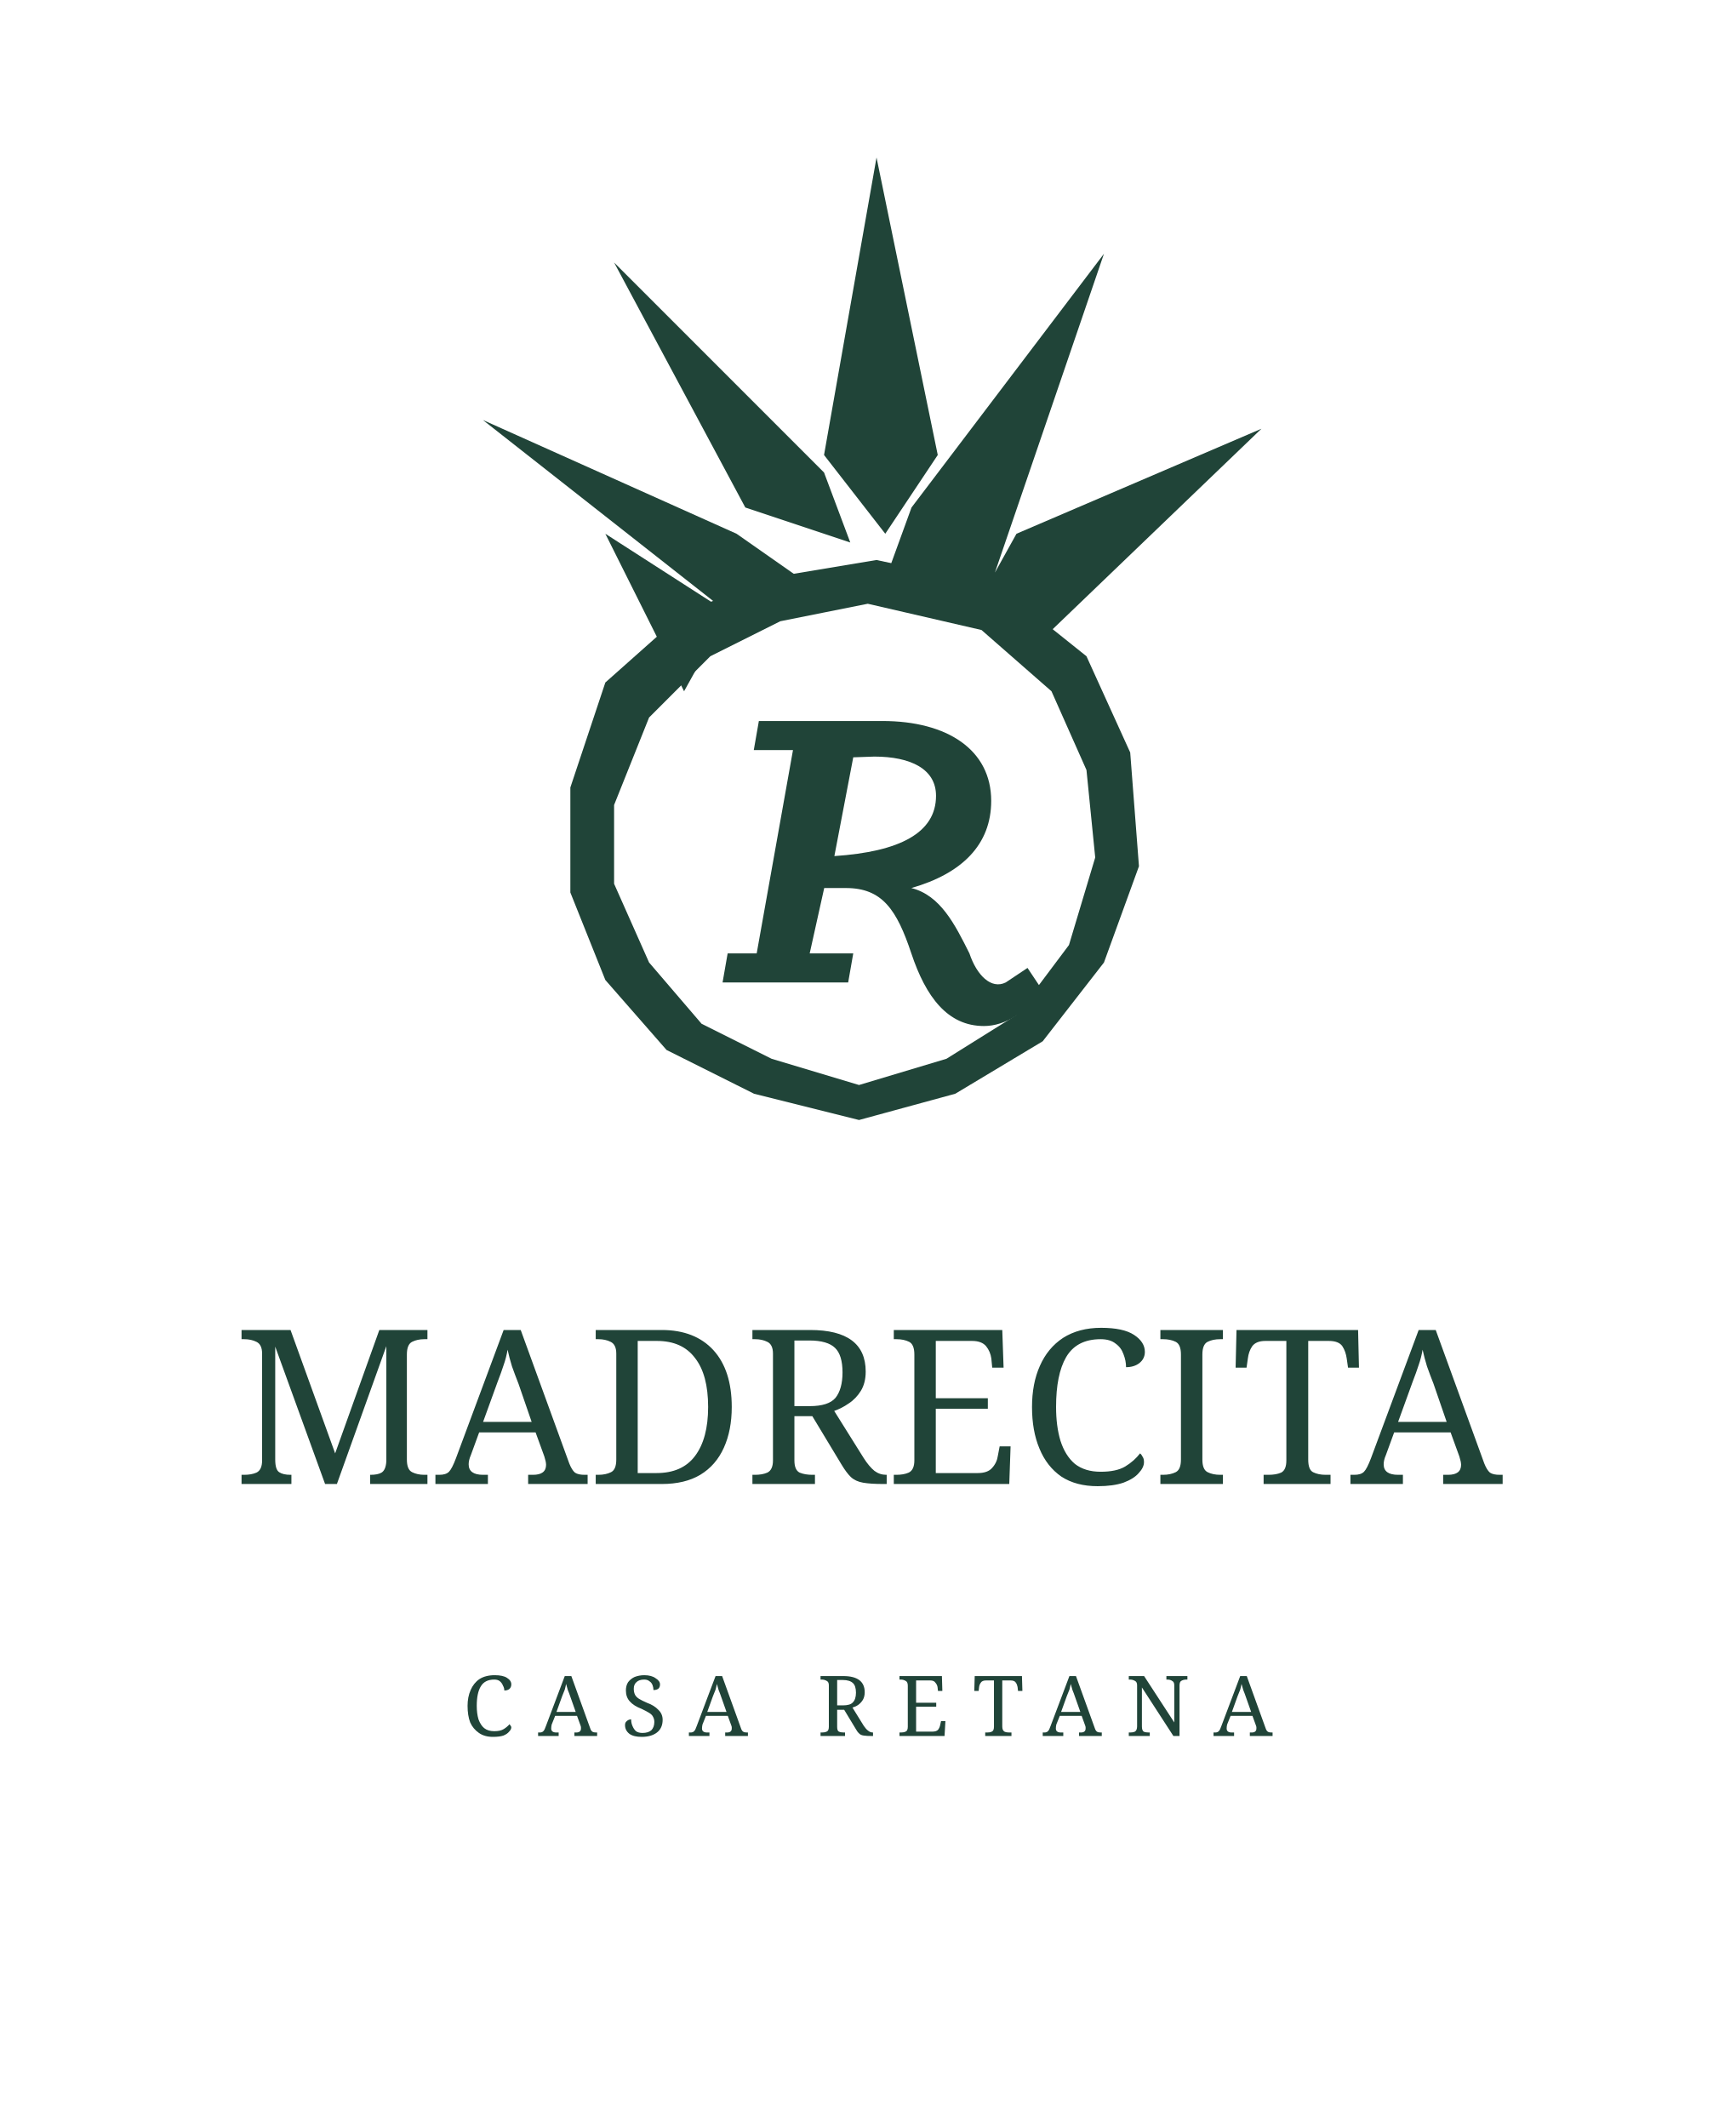
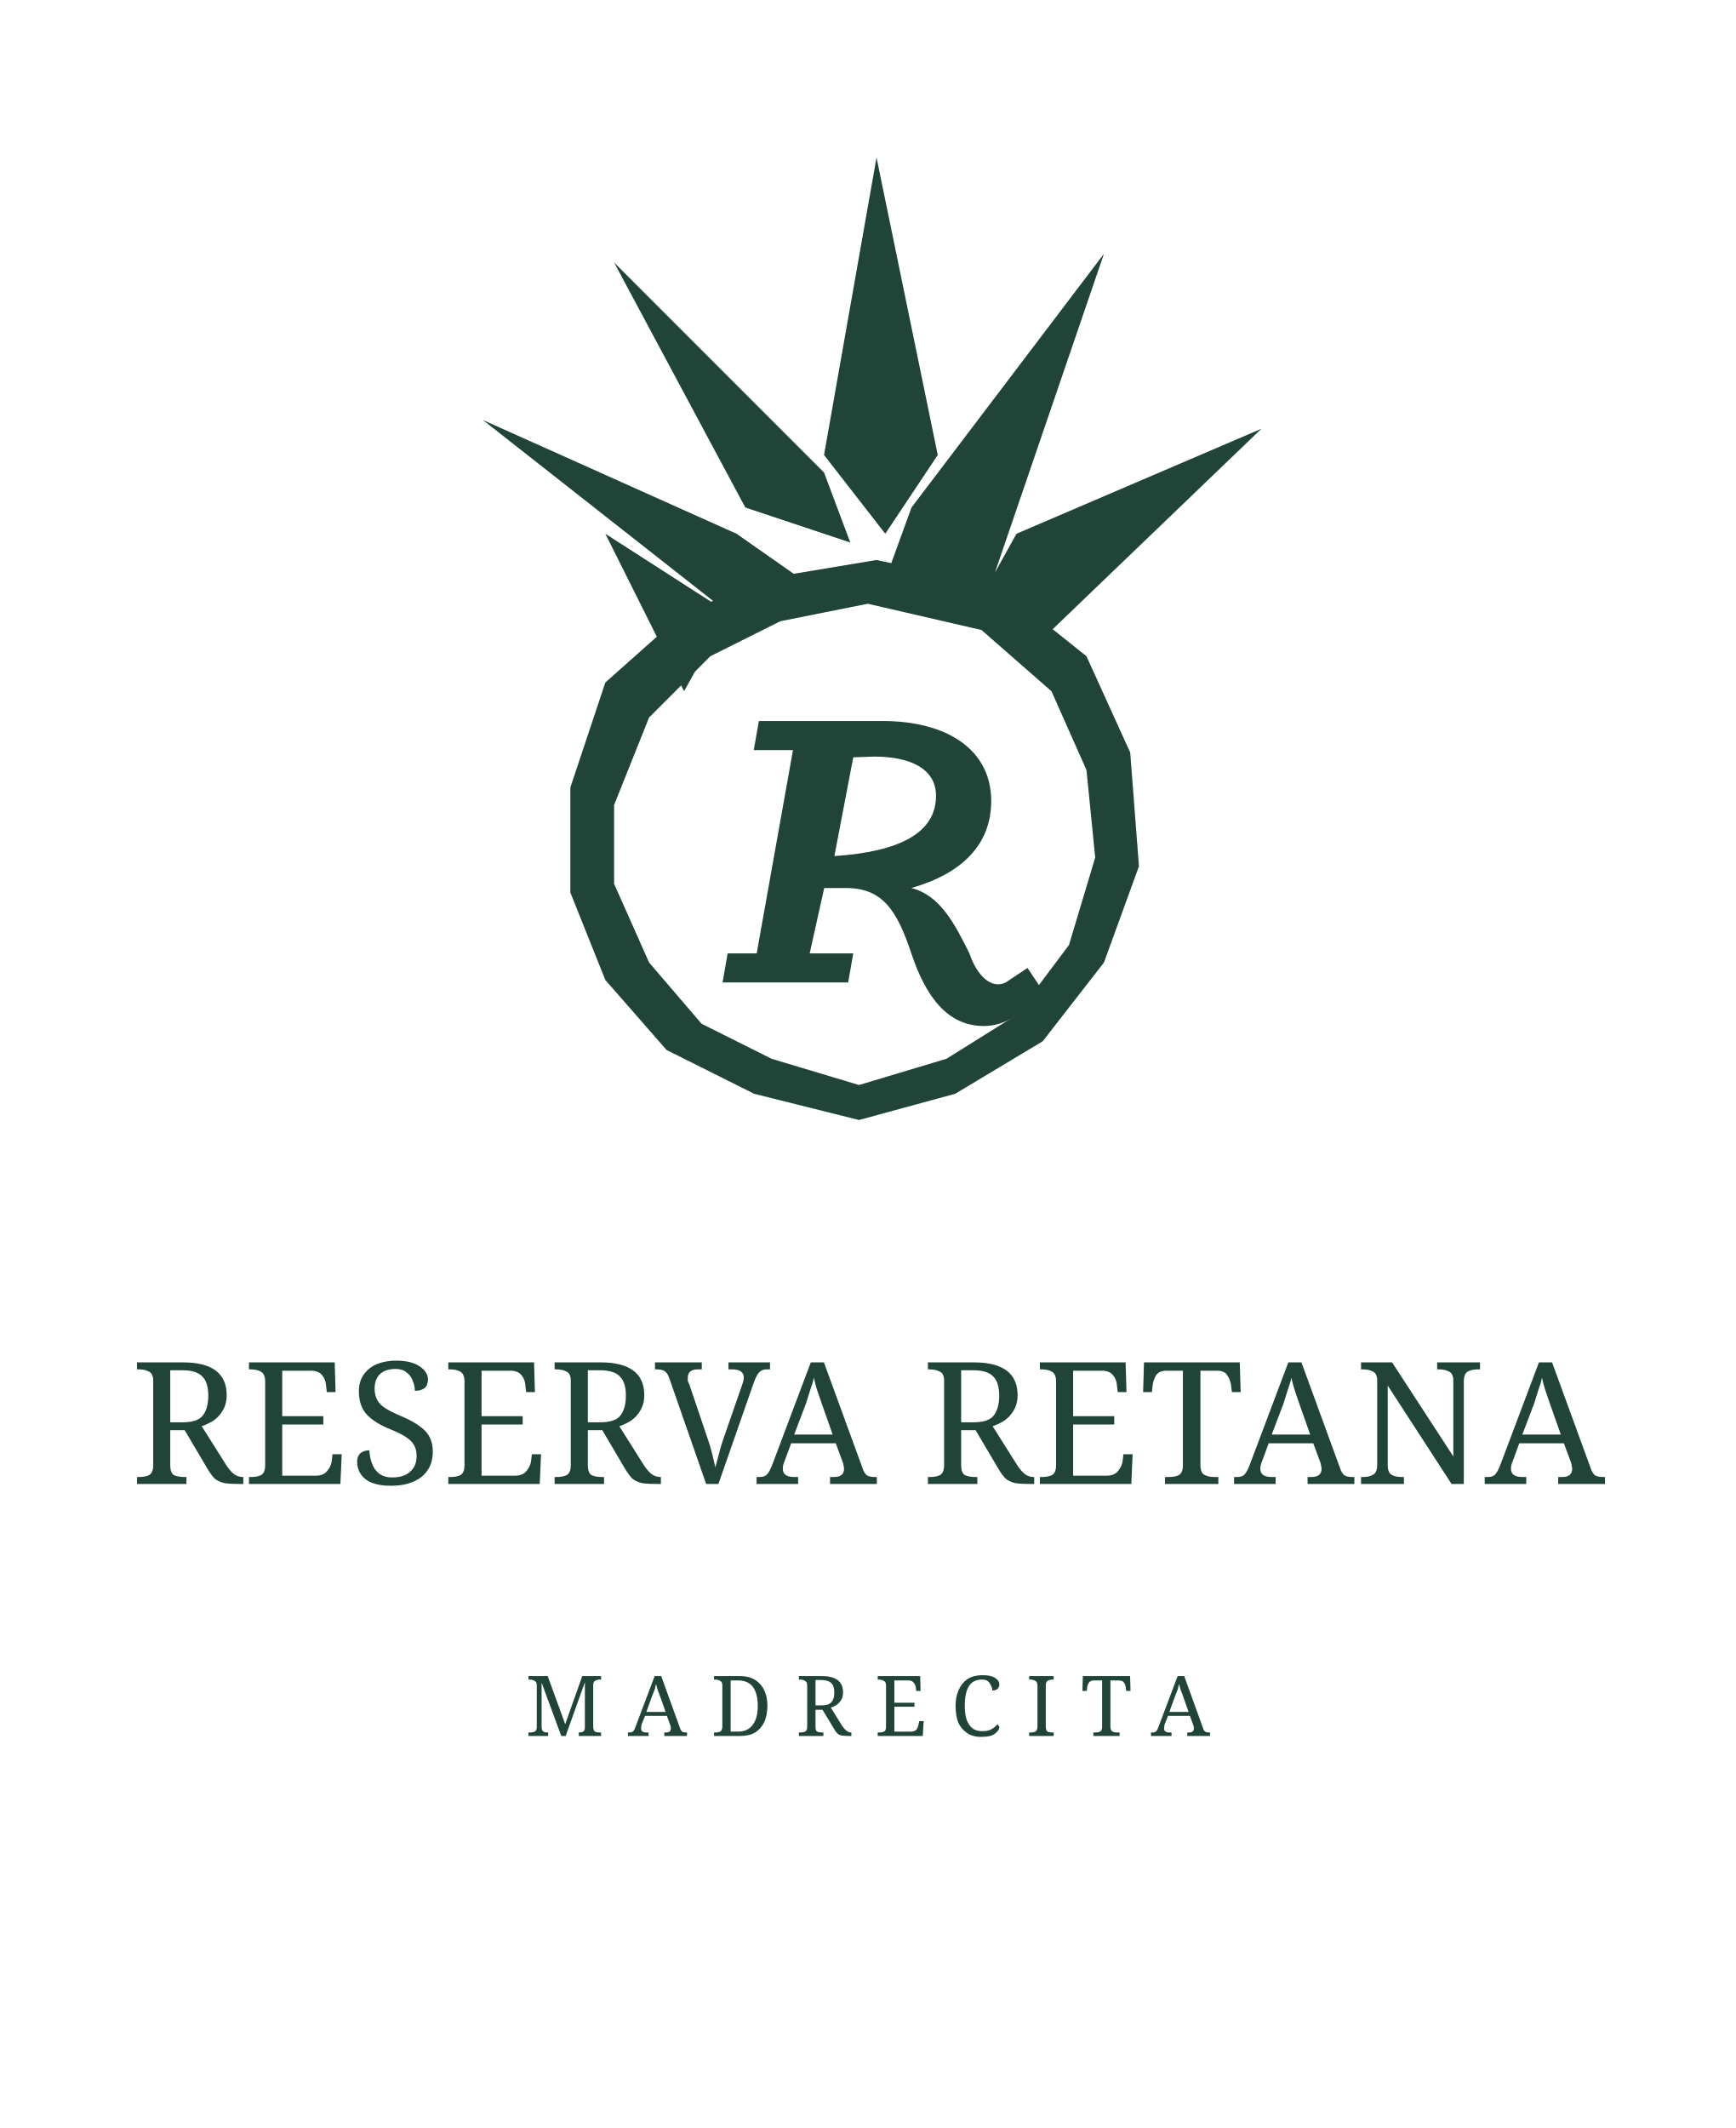
<svg xmlns="http://www.w3.org/2000/svg" width="62mm" height="76mm" viewBox="0 0 62 76" aria-labelledby="title">
  <g transform="translate(16 5) scale(.3125)">
    <g fill="#204438">
      <path d="M49 2 56 36 50 45 43 36Z M19 14 43 38 46 46 34 42Z M4 32 33 45 43 52 32 54Z M75 13 62 51 49 53 53 42Z M93 33 68 57 60 54 65 45Z M18 45 32 54 27 63Z" />
      <path fill-rule="evenodd" d="M49 48 63 51 73 59 78 70 79 83 75 94 68 103 58 109 47 112 35 109 25 104 18 96 14 86 14 74 18 62 27 54 37 50Z M48 53 38 55 30 59 23 66 19 76 19 85 23 94 29 101 37 105 47 108 57 105 65 100 71 92 74 82 73 72 69 63 61 56Z" />
      <path transform="translate(8.16 14.11) scale(.83)" fill-rule="evenodd" d="M33 63H50c9 0 15 4 15 11 0 6-4 10-11 12 4 1 6 5 8 9 1 3 3 5 5 4l3-2 2 3c-2 3-5 5-8 5-5 0-8-4-10-10-2-6-4-9-9-9h-3l-2 9h6l-.7 4H28l.7-4h4l5-28h-5.4Zm13 5-2.6 13.6c9-.6 14-3.2 14-8.3 0-3.7-3.5-5.4-8.5-5.4Z" />
    </g>
  </g>
  <g fill="#204438" text-anchor="middle" font-family="Georgia,serif">
-     <text x="31" y="53" font-size="7.7">MADRECITA</text>
-     <text x="31" y="62" font-size="3" letter-spacing=".85">CASA RETANA</text>
+     <text x="31" y="53" font-size="6.1">RESERVA RETANA</text>
+     <text x="31" y="62" font-size="3" letter-spacing=".85">MADRECITA</text>
  </g>
</svg>
